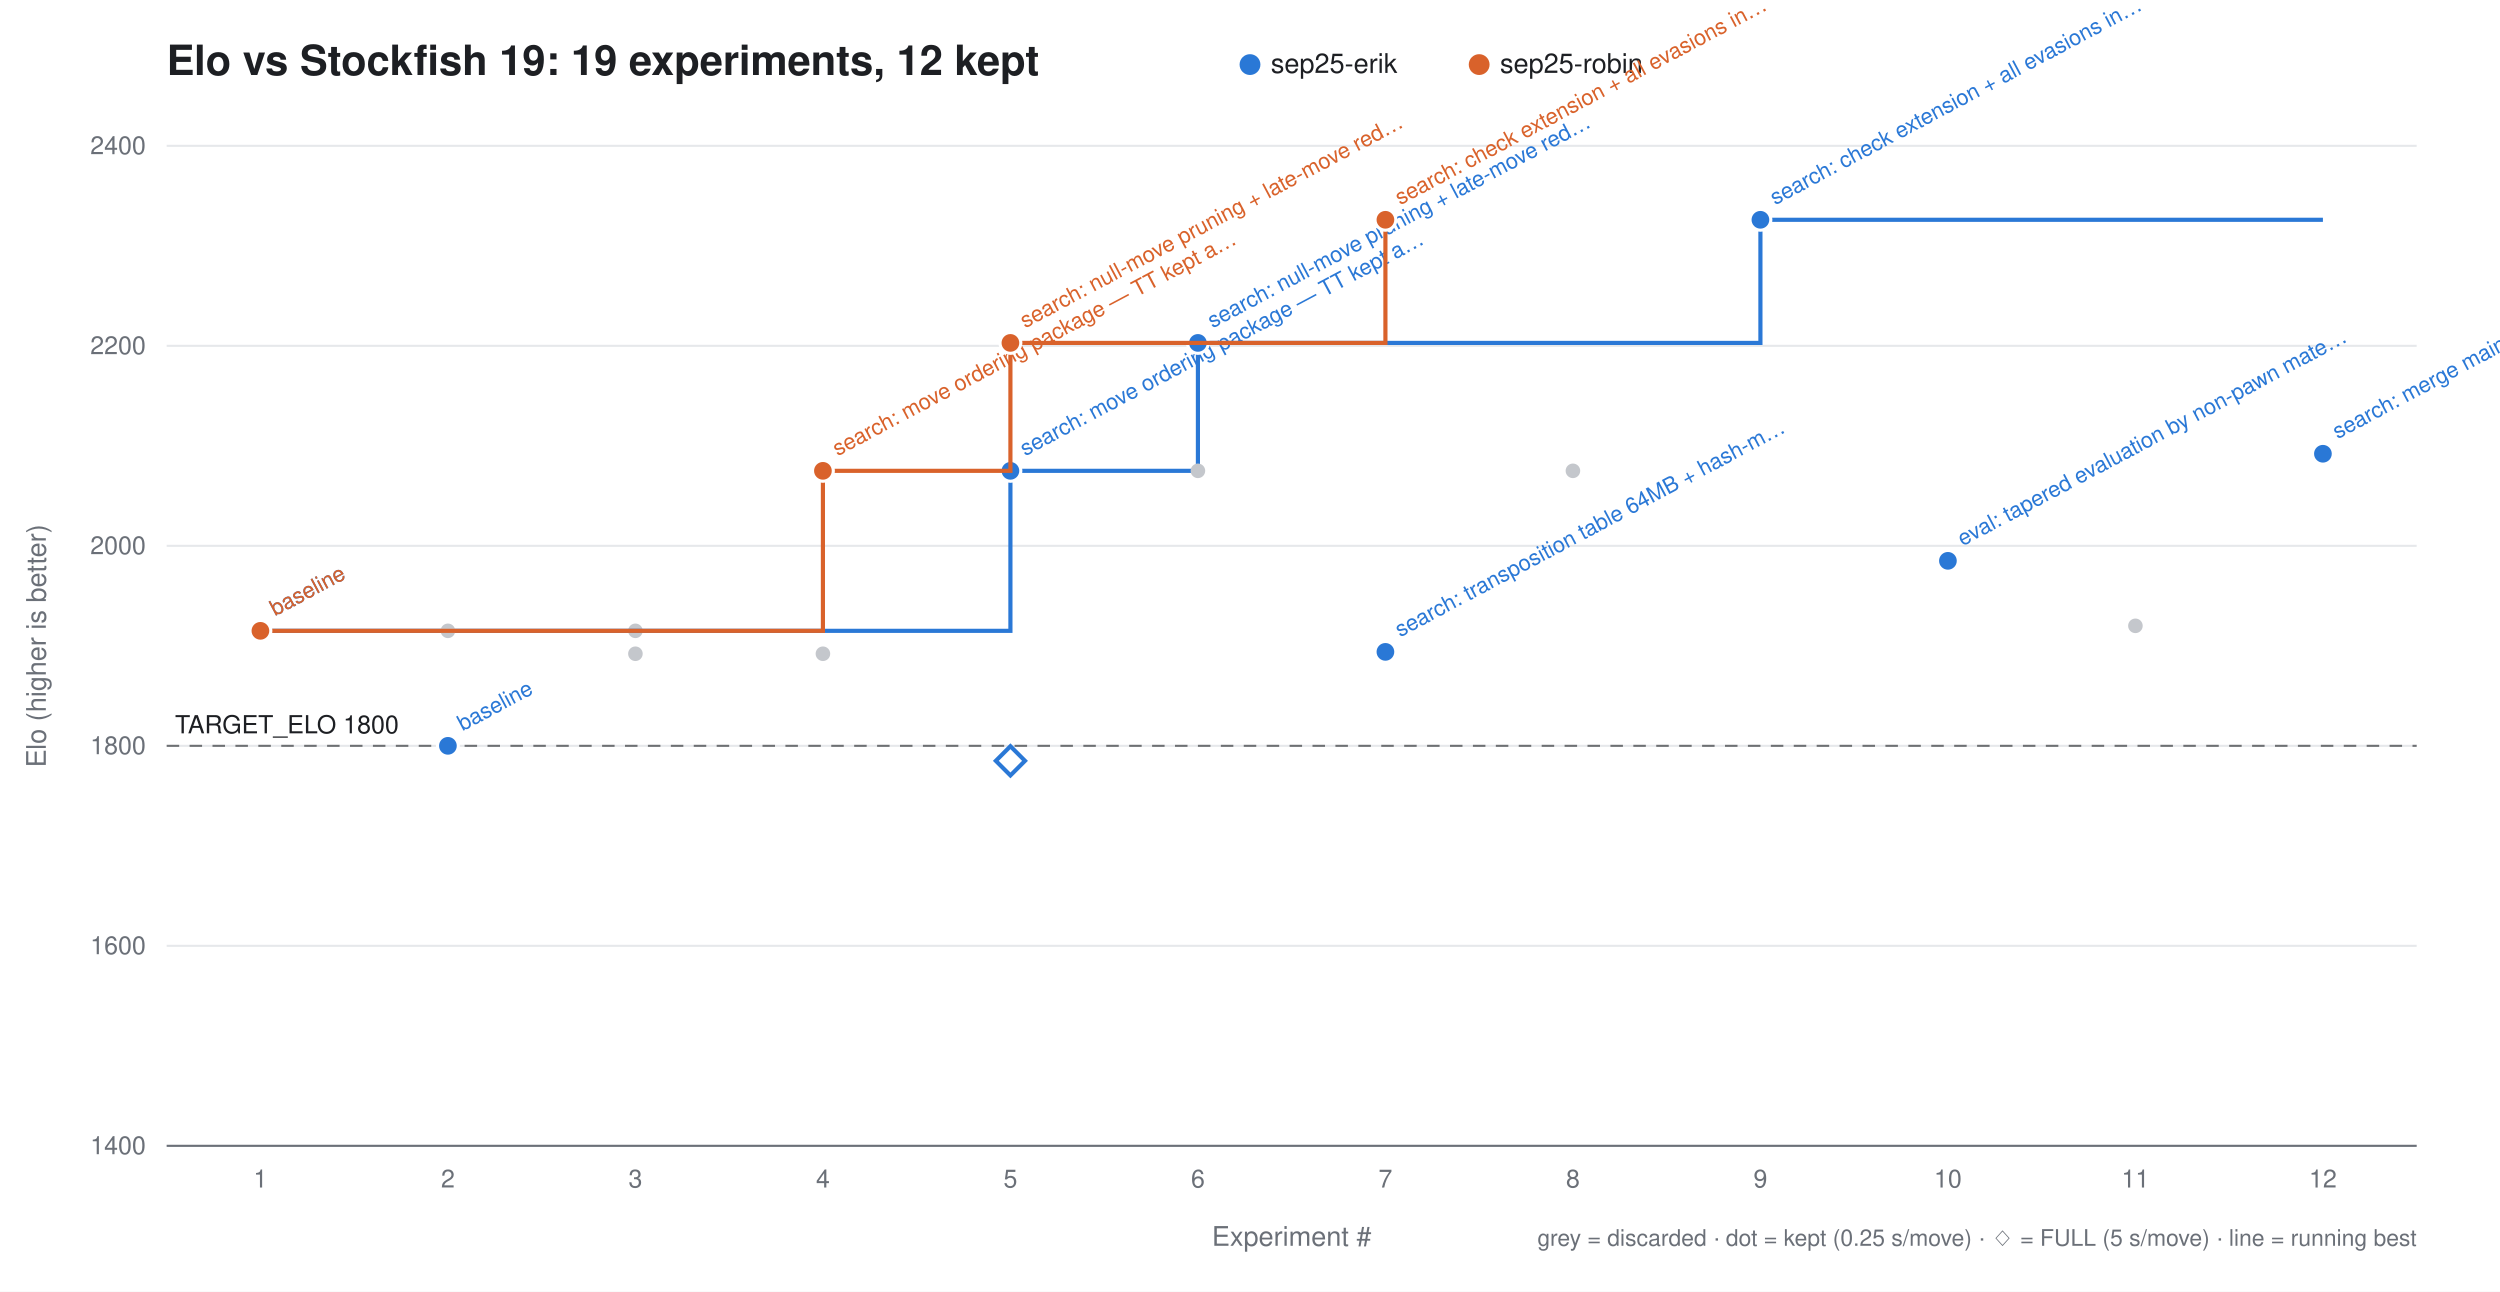
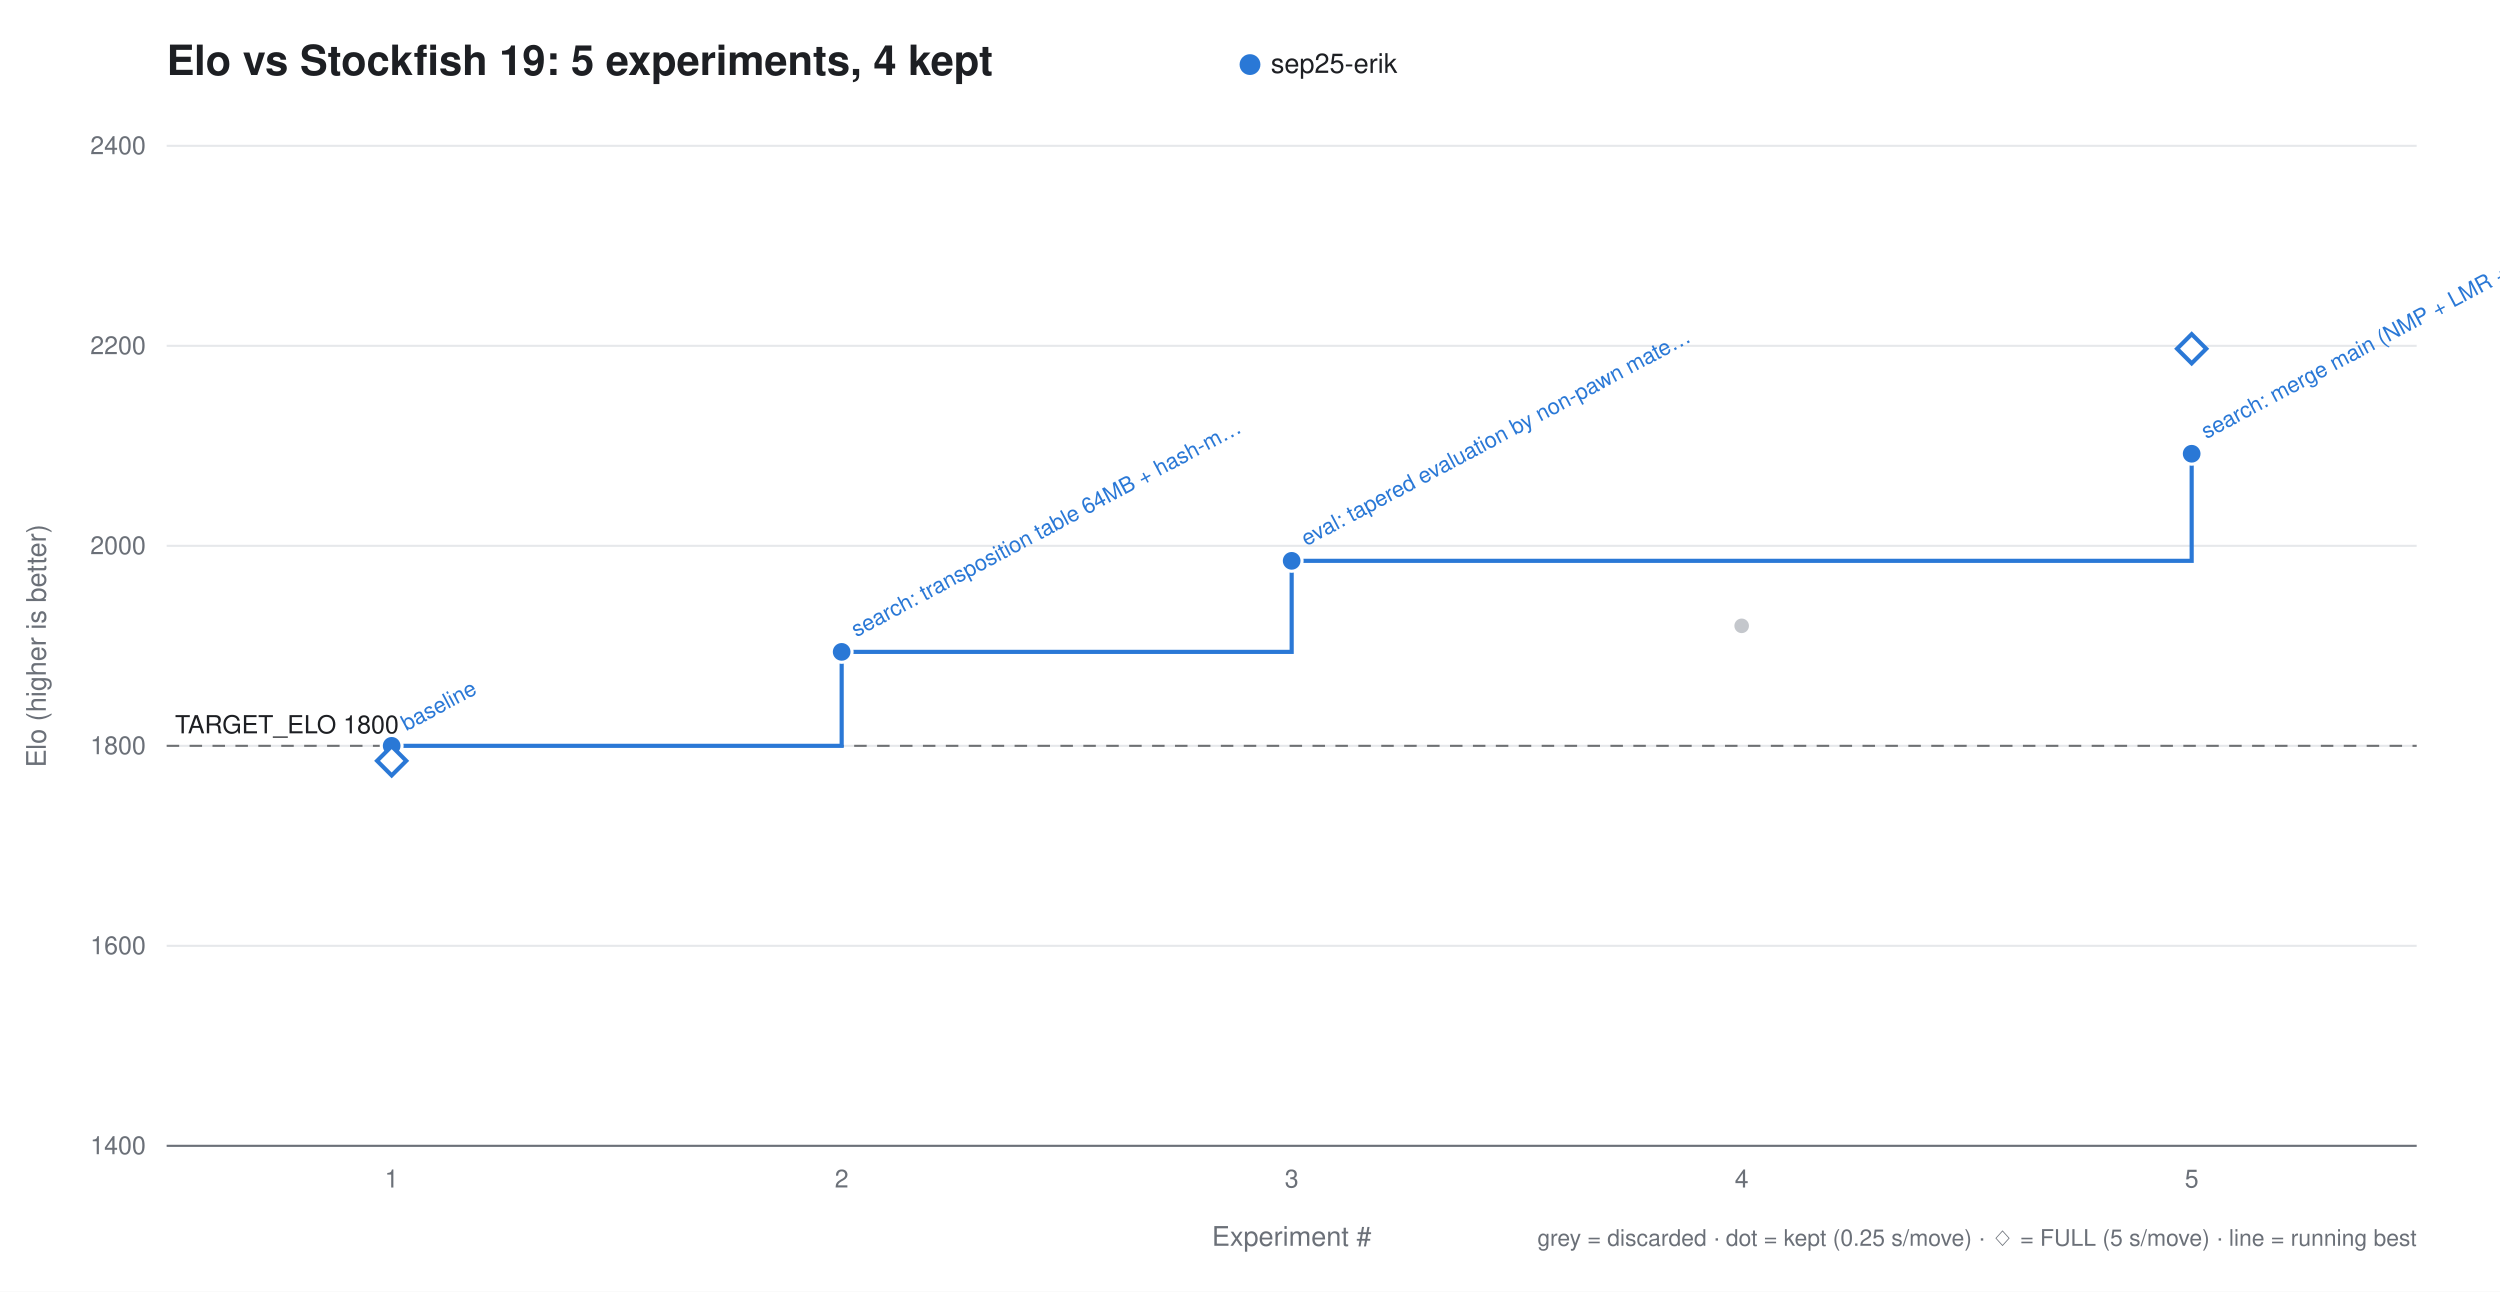
<svg xmlns="http://www.w3.org/2000/svg" width="1200" height="620" viewBox="0 0 1200 620" font-family="-apple-system,Segoe UI,Helvetica,Arial,sans-serif">
  <rect width="1200" height="620" fill="#ffffff" />
-   <text x="80" y="36" font-size="20" font-weight="600" fill="#1d1f23">Elo vs Stockfish 19: 19 experiments, 12 kept</text>
+   <text x="80" y="36" font-size="20" font-weight="600" fill="#1d1f23">Elo vs Stockfish 19: 5 experiments, 4 kept</text>
  <line x1="80" x2="1160" y1="550.0" y2="550.0" stroke="#e6e8eb" />
  <text x="70" y="554.0" font-size="12" text-anchor="end" fill="#6b7078">1400</text>
  <line x1="80" x2="1160" y1="454.0" y2="454.0" stroke="#e6e8eb" />
  <text x="70" y="458.0" font-size="12" text-anchor="end" fill="#6b7078">1600</text>
  <line x1="80" x2="1160" y1="358.0" y2="358.0" stroke="#e6e8eb" />
  <text x="70" y="362.0" font-size="12" text-anchor="end" fill="#6b7078">1800</text>
  <line x1="80" x2="1160" y1="262.0" y2="262.0" stroke="#e6e8eb" />
  <text x="70" y="266.0" font-size="12" text-anchor="end" fill="#6b7078">2000</text>
  <line x1="80" x2="1160" y1="166.0" y2="166.0" stroke="#e6e8eb" />
  <text x="70" y="170.0" font-size="12" text-anchor="end" fill="#6b7078">2200</text>
  <line x1="80" x2="1160" y1="70.0" y2="70.0" stroke="#e6e8eb" />
  <text x="70" y="74.0" font-size="12" text-anchor="end" fill="#6b7078">2400</text>
-   <text x="125.0" y="570" font-size="12" text-anchor="middle" fill="#6b7078">1</text>
-   <text x="215.0" y="570" font-size="12" text-anchor="middle" fill="#6b7078">2</text>
-   <text x="305.0" y="570" font-size="12" text-anchor="middle" fill="#6b7078">3</text>
-   <text x="395.0" y="570" font-size="12" text-anchor="middle" fill="#6b7078">4</text>
-   <text x="485.0" y="570" font-size="12" text-anchor="middle" fill="#6b7078">5</text>
-   <text x="575.0" y="570" font-size="12" text-anchor="middle" fill="#6b7078">6</text>
-   <text x="665.0" y="570" font-size="12" text-anchor="middle" fill="#6b7078">7</text>
-   <text x="755.0" y="570" font-size="12" text-anchor="middle" fill="#6b7078">8</text>
-   <text x="845.0" y="570" font-size="12" text-anchor="middle" fill="#6b7078">9</text>
-   <text x="935.0" y="570" font-size="12" text-anchor="middle" fill="#6b7078">10</text>
-   <text x="1025.0" y="570" font-size="12" text-anchor="middle" fill="#6b7078">11</text>
-   <text x="1115.0" y="570" font-size="12" text-anchor="middle" fill="#6b7078">12</text>
+   <text x="188.0" y="570" font-size="12" text-anchor="middle" fill="#6b7078">1</text>
+   <text x="404.0" y="570" font-size="12" text-anchor="middle" fill="#6b7078">2</text>
+   <text x="620.0" y="570" font-size="12" text-anchor="middle" fill="#6b7078">3</text>
+   <text x="836.0" y="570" font-size="12" text-anchor="middle" fill="#6b7078">4</text>
+   <text x="1052.0" y="570" font-size="12" text-anchor="middle" fill="#6b7078">5</text>
  <line x1="80" x2="1160" y1="550" y2="550" stroke="#6b7078" />
  <text x="620.0" y="598" font-size="13" text-anchor="middle" fill="#6b7078">Experiment #</text>
  <text x="22" y="310.0" font-size="13" text-anchor="middle" fill="#6b7078" transform="rotate(-90 22 310.0)">Elo (higher is better)</text>
  <line x1="80" x2="1160" y1="358.0" y2="358.0" stroke="#1d1f23" stroke-dasharray="6 5" opacity="0.6" />
  <text x="84" y="352.0" font-size="12" fill="#1d1f23">TARGET_ELO 1800</text>
  <circle cx="600" cy="31" r="5" fill="#2a78d6" />
  <text x="610" y="35" font-size="13" fill="#1d1f23">sep25-erik</text>
-   <circle cx="305.0" cy="302.8" r="3.5" fill="#c4c7cc" />
-   <circle cx="395.0" cy="313.8" r="3.5" fill="#c4c7cc" />
-   <circle cx="755.0" cy="226.0" r="3.5" fill="#c4c7cc" />
-   <circle cx="1025.0" cy="300.4" r="3.5" fill="#c4c7cc" />
-   <path d="M125.0,302.8 L485.0,302.8 L485.0,226.0 L575.0,226.0 L575.0,164.6 L845.0,164.6 L845.0,105.5 L1115.0,105.5" fill="none" stroke="#2a78d6" stroke-width="2" />
-   <circle cx="125.0" cy="302.8" r="5" fill="#2a78d6" stroke="#ffffff" stroke-width="1.5" />
-   <text x="132.0" y="295.8" font-size="10.5" fill="#2a78d6" transform="rotate(-28 132.0 295.8)">baseline</text>
-   <circle cx="215.0" cy="358.0" r="5" fill="#2a78d6" stroke="#ffffff" stroke-width="1.5" />
-   <text x="222.0" y="351.0" font-size="10.5" fill="#2a78d6" transform="rotate(-28 222.0 351.0)">baseline</text>
-   <circle cx="485.0" cy="226.0" r="5" fill="#2a78d6" stroke="#ffffff" stroke-width="1.5" />
-   <text x="492.0" y="219.0" font-size="10.5" fill="#2a78d6" transform="rotate(-28 492.0 219.0)">search: move ordering package — TT kept a…</text>
-   <circle cx="575.0" cy="164.6" r="5" fill="#2a78d6" stroke="#ffffff" stroke-width="1.5" />
-   <text x="582.0" y="157.6" font-size="10.5" fill="#2a78d6" transform="rotate(-28 582.0 157.6)">search: null-move pruning + late-move red…</text>
-   <circle cx="665.0" cy="312.9" r="5" fill="#2a78d6" stroke="#ffffff" stroke-width="1.5" />
-   <text x="672.0" y="305.9" font-size="10.5" fill="#2a78d6" transform="rotate(-28 672.0 305.9)">search: transposition table 64MB + hash-m…</text>
-   <circle cx="845.0" cy="105.5" r="5" fill="#2a78d6" stroke="#ffffff" stroke-width="1.5" />
-   <text x="852.0" y="98.5" font-size="10.5" fill="#2a78d6" transform="rotate(-28 852.0 98.5)">search: check extension + all evasions in…</text>
-   <circle cx="935.0" cy="269.2" r="5" fill="#2a78d6" stroke="#ffffff" stroke-width="1.5" />
-   <text x="942.0" y="262.2" font-size="10.5" fill="#2a78d6" transform="rotate(-28 942.0 262.2)">eval: tapered evaluation by non-pawn mate…</text>
-   <circle cx="1115.0" cy="217.8" r="5" fill="#2a78d6" stroke="#ffffff" stroke-width="1.5" />
-   <text x="1122.0" y="210.8" font-size="10.5" fill="#2a78d6" transform="rotate(-28 1122.0 210.8)">search: merge main (NMP + LMR + PVS + kil…</text>
-   <path d="M485.0,358.2 L492.0,365.2 L485.0,372.2 L478.0,365.2 Z" fill="#ffffff" stroke="#2a78d6" stroke-width="2" />
-   <circle cx="710" cy="31" r="5" fill="#d9622b" />
-   <text x="720" y="35" font-size="13" fill="#1d1f23">sep25-robin</text>
-   <circle cx="215.0" cy="302.8" r="3.5" fill="#c4c7cc" />
-   <circle cx="305.0" cy="313.8" r="3.5" fill="#c4c7cc" />
-   <circle cx="575.0" cy="226.0" r="3.5" fill="#c4c7cc" />
-   <path d="M125.0,302.8 L395.0,302.8 L395.0,226.0 L485.0,226.0 L485.0,164.6 L665.0,164.6 L665.0,105.5 L665.0,105.5" fill="none" stroke="#d9622b" stroke-width="2" />
-   <circle cx="125.0" cy="302.8" r="5" fill="#d9622b" stroke="#ffffff" stroke-width="1.5" />
-   <text x="132.0" y="295.8" font-size="10.5" fill="#d9622b" transform="rotate(-28 132.0 295.8)">baseline</text>
-   <circle cx="395.0" cy="226.0" r="5" fill="#d9622b" stroke="#ffffff" stroke-width="1.5" />
-   <text x="402.0" y="219.0" font-size="10.5" fill="#d9622b" transform="rotate(-28 402.0 219.0)">search: move ordering package — TT kept a…</text>
-   <circle cx="485.0" cy="164.6" r="5" fill="#d9622b" stroke="#ffffff" stroke-width="1.5" />
-   <text x="492.0" y="157.6" font-size="10.5" fill="#d9622b" transform="rotate(-28 492.0 157.6)">search: null-move pruning + late-move red…</text>
-   <circle cx="665.0" cy="105.5" r="5" fill="#d9622b" stroke="#ffffff" stroke-width="1.5" />
-   <text x="672.0" y="98.5" font-size="10.5" fill="#d9622b" transform="rotate(-28 672.0 98.5)">search: check extension + all evasions in…</text>
+   <circle cx="836.0" cy="300.4" r="3.5" fill="#c4c7cc" />
+   <path d="M188.0,358.0 L404.0,358.0 L404.0,312.9 L620.0,312.9 L620.0,269.2 L1052.0,269.2 L1052.0,217.8 L1052.0,217.8" fill="none" stroke="#2a78d6" stroke-width="2" />
+   <circle cx="188.0" cy="358.0" r="5" fill="#2a78d6" stroke="#ffffff" stroke-width="1.5" />
+   <text x="195.0" y="351.0" font-size="10.5" fill="#2a78d6" transform="rotate(-28 195.0 351.0)">baseline</text>
+   <circle cx="404.0" cy="312.9" r="5" fill="#2a78d6" stroke="#ffffff" stroke-width="1.5" />
+   <text x="411.0" y="305.9" font-size="10.5" fill="#2a78d6" transform="rotate(-28 411.0 305.9)">search: transposition table 64MB + hash-m…</text>
+   <circle cx="620.0" cy="269.2" r="5" fill="#2a78d6" stroke="#ffffff" stroke-width="1.5" />
+   <text x="627.0" y="262.2" font-size="10.5" fill="#2a78d6" transform="rotate(-28 627.0 262.2)">eval: tapered evaluation by non-pawn mate…</text>
+   <circle cx="1052.0" cy="217.8" r="5" fill="#2a78d6" stroke="#ffffff" stroke-width="1.5" />
+   <text x="1059.0" y="210.8" font-size="10.5" fill="#2a78d6" transform="rotate(-28 1059.0 210.8)">search: merge main (NMP + LMR + PVS + kil…</text>
+   <path d="M188.0,358.2 L195.0,365.2 L188.0,372.2 L181.0,365.2 Z" fill="#ffffff" stroke="#2a78d6" stroke-width="2" />
+   <path d="M1052.0,160.4 L1059.0,167.4 L1052.0,174.4 L1045.0,167.4 Z" fill="#ffffff" stroke="#2a78d6" stroke-width="2" />
  <text x="1160" y="598" font-size="11" text-anchor="end" fill="#6b7078">grey = discarded · dot = kept (0.25 s/move) · ◇ = FULL (5 s/move) · line = running best</text>
</svg>
